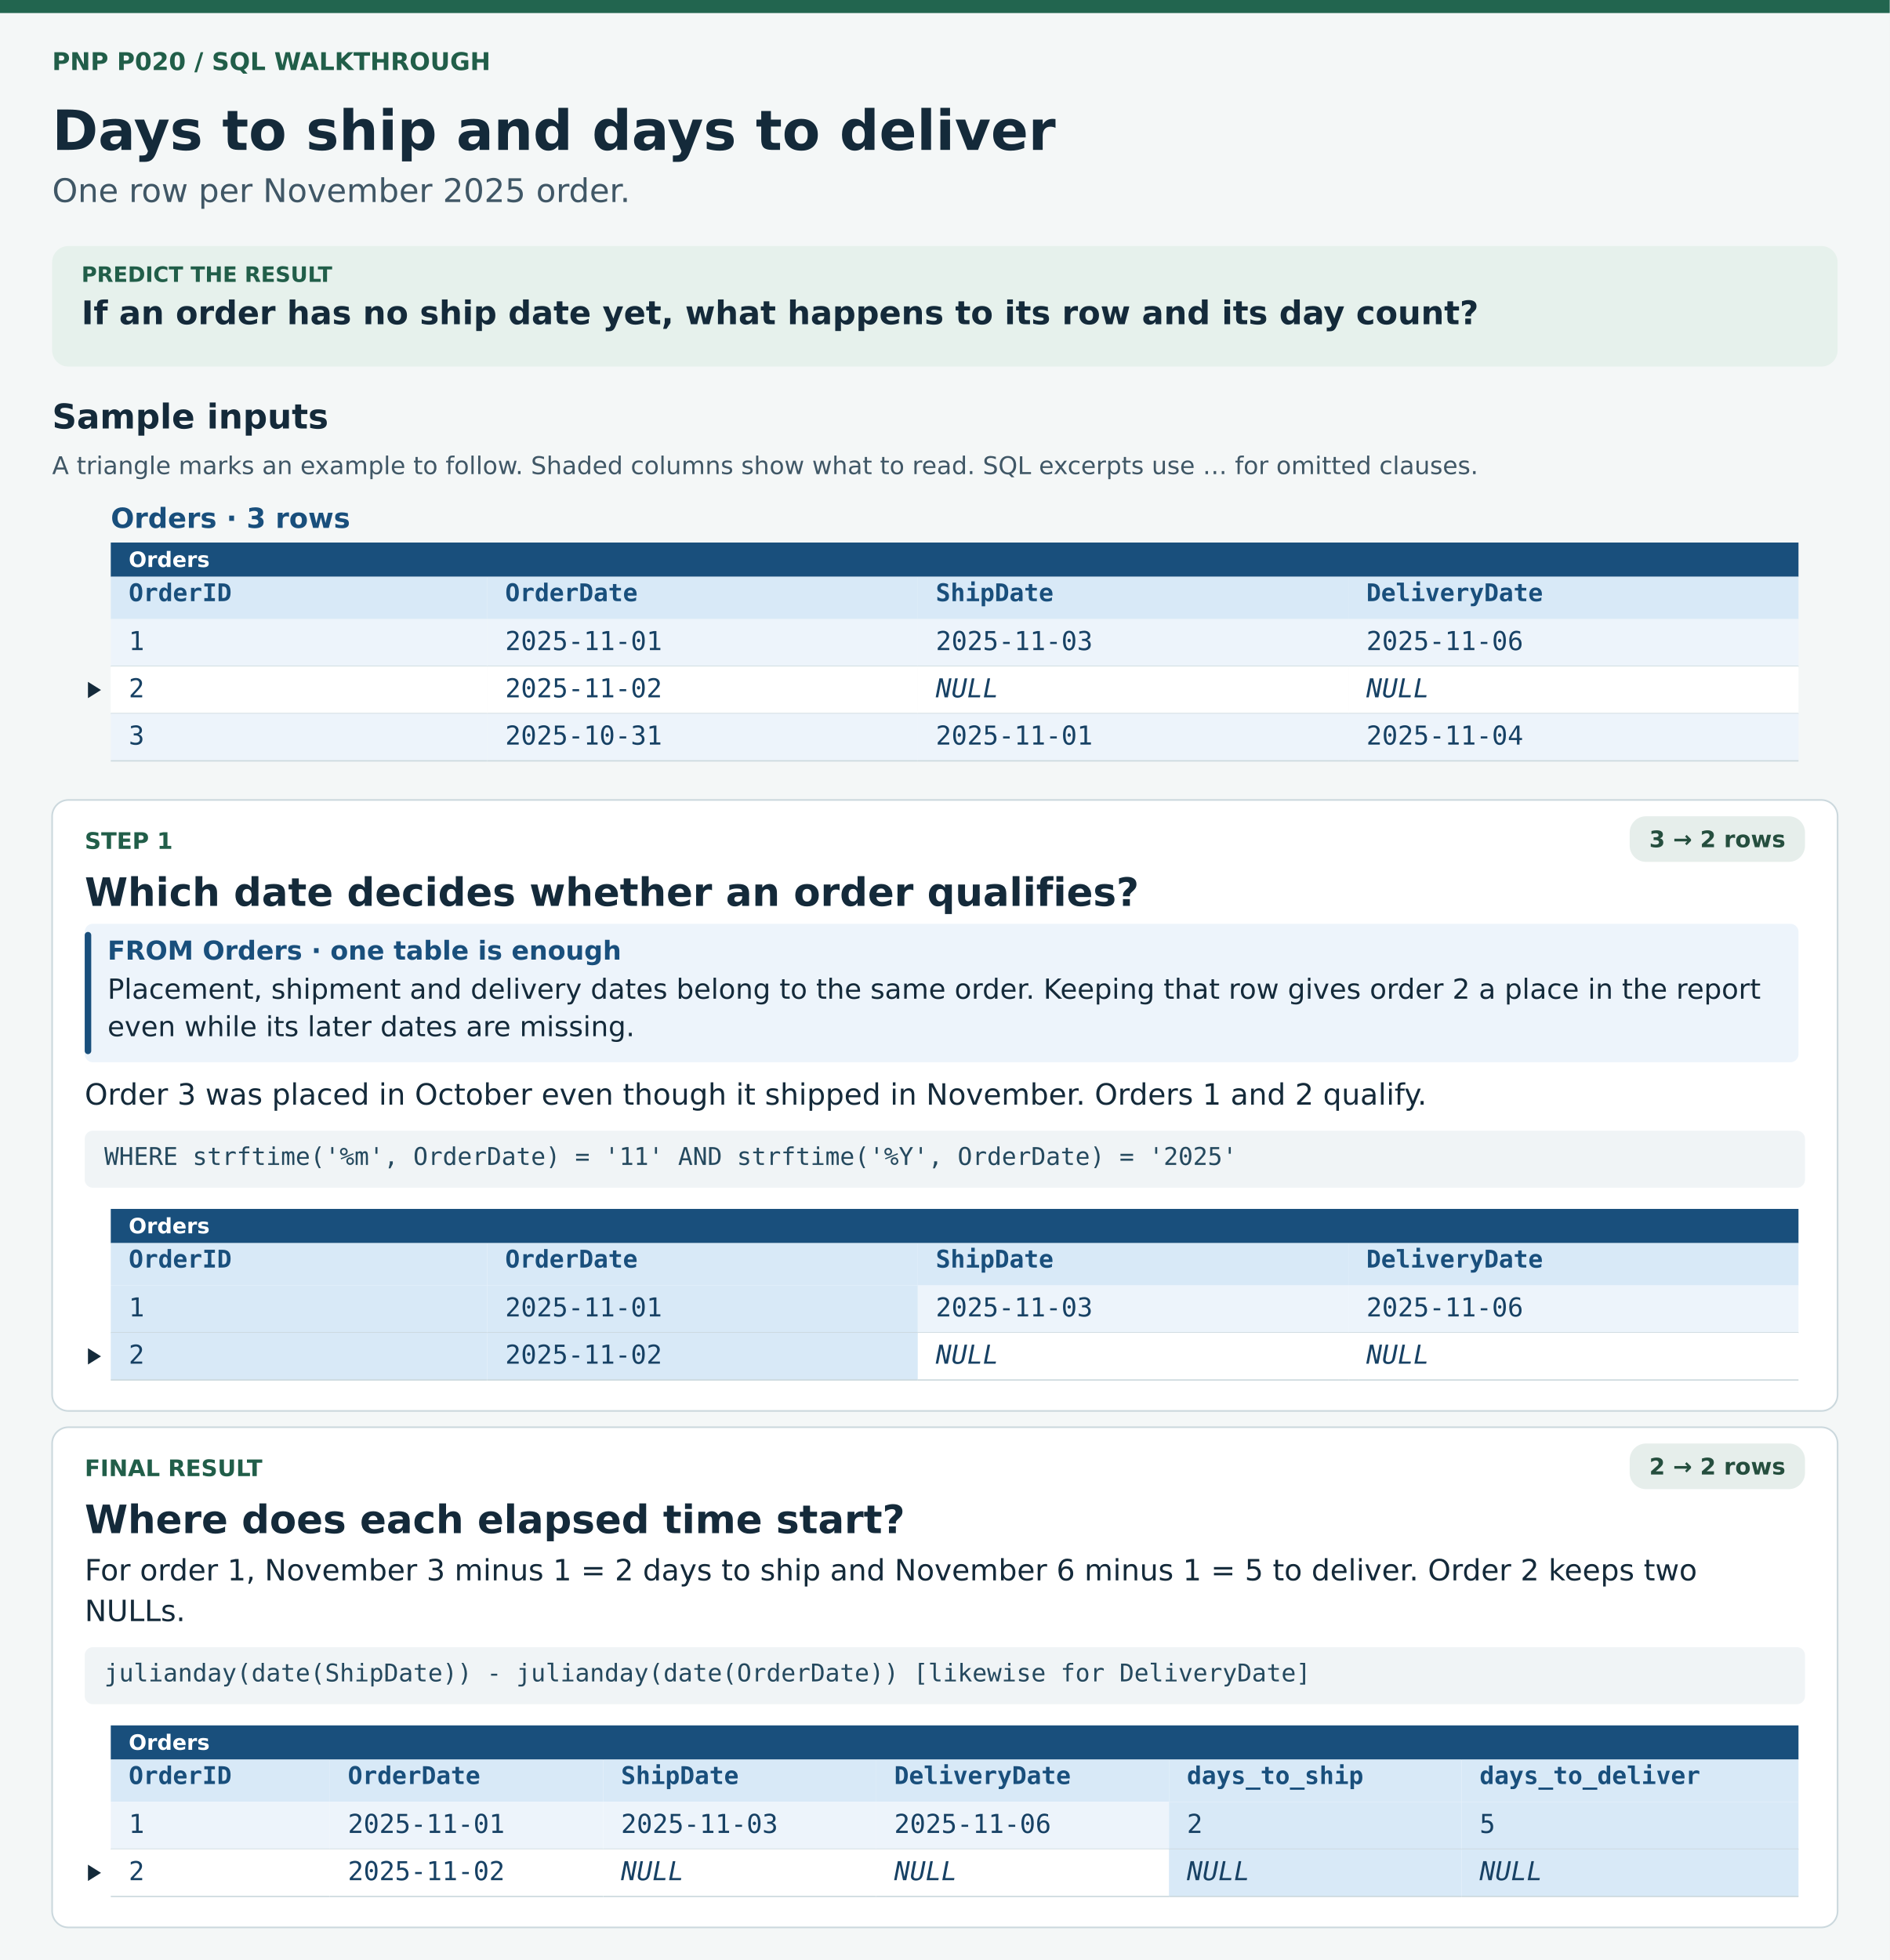
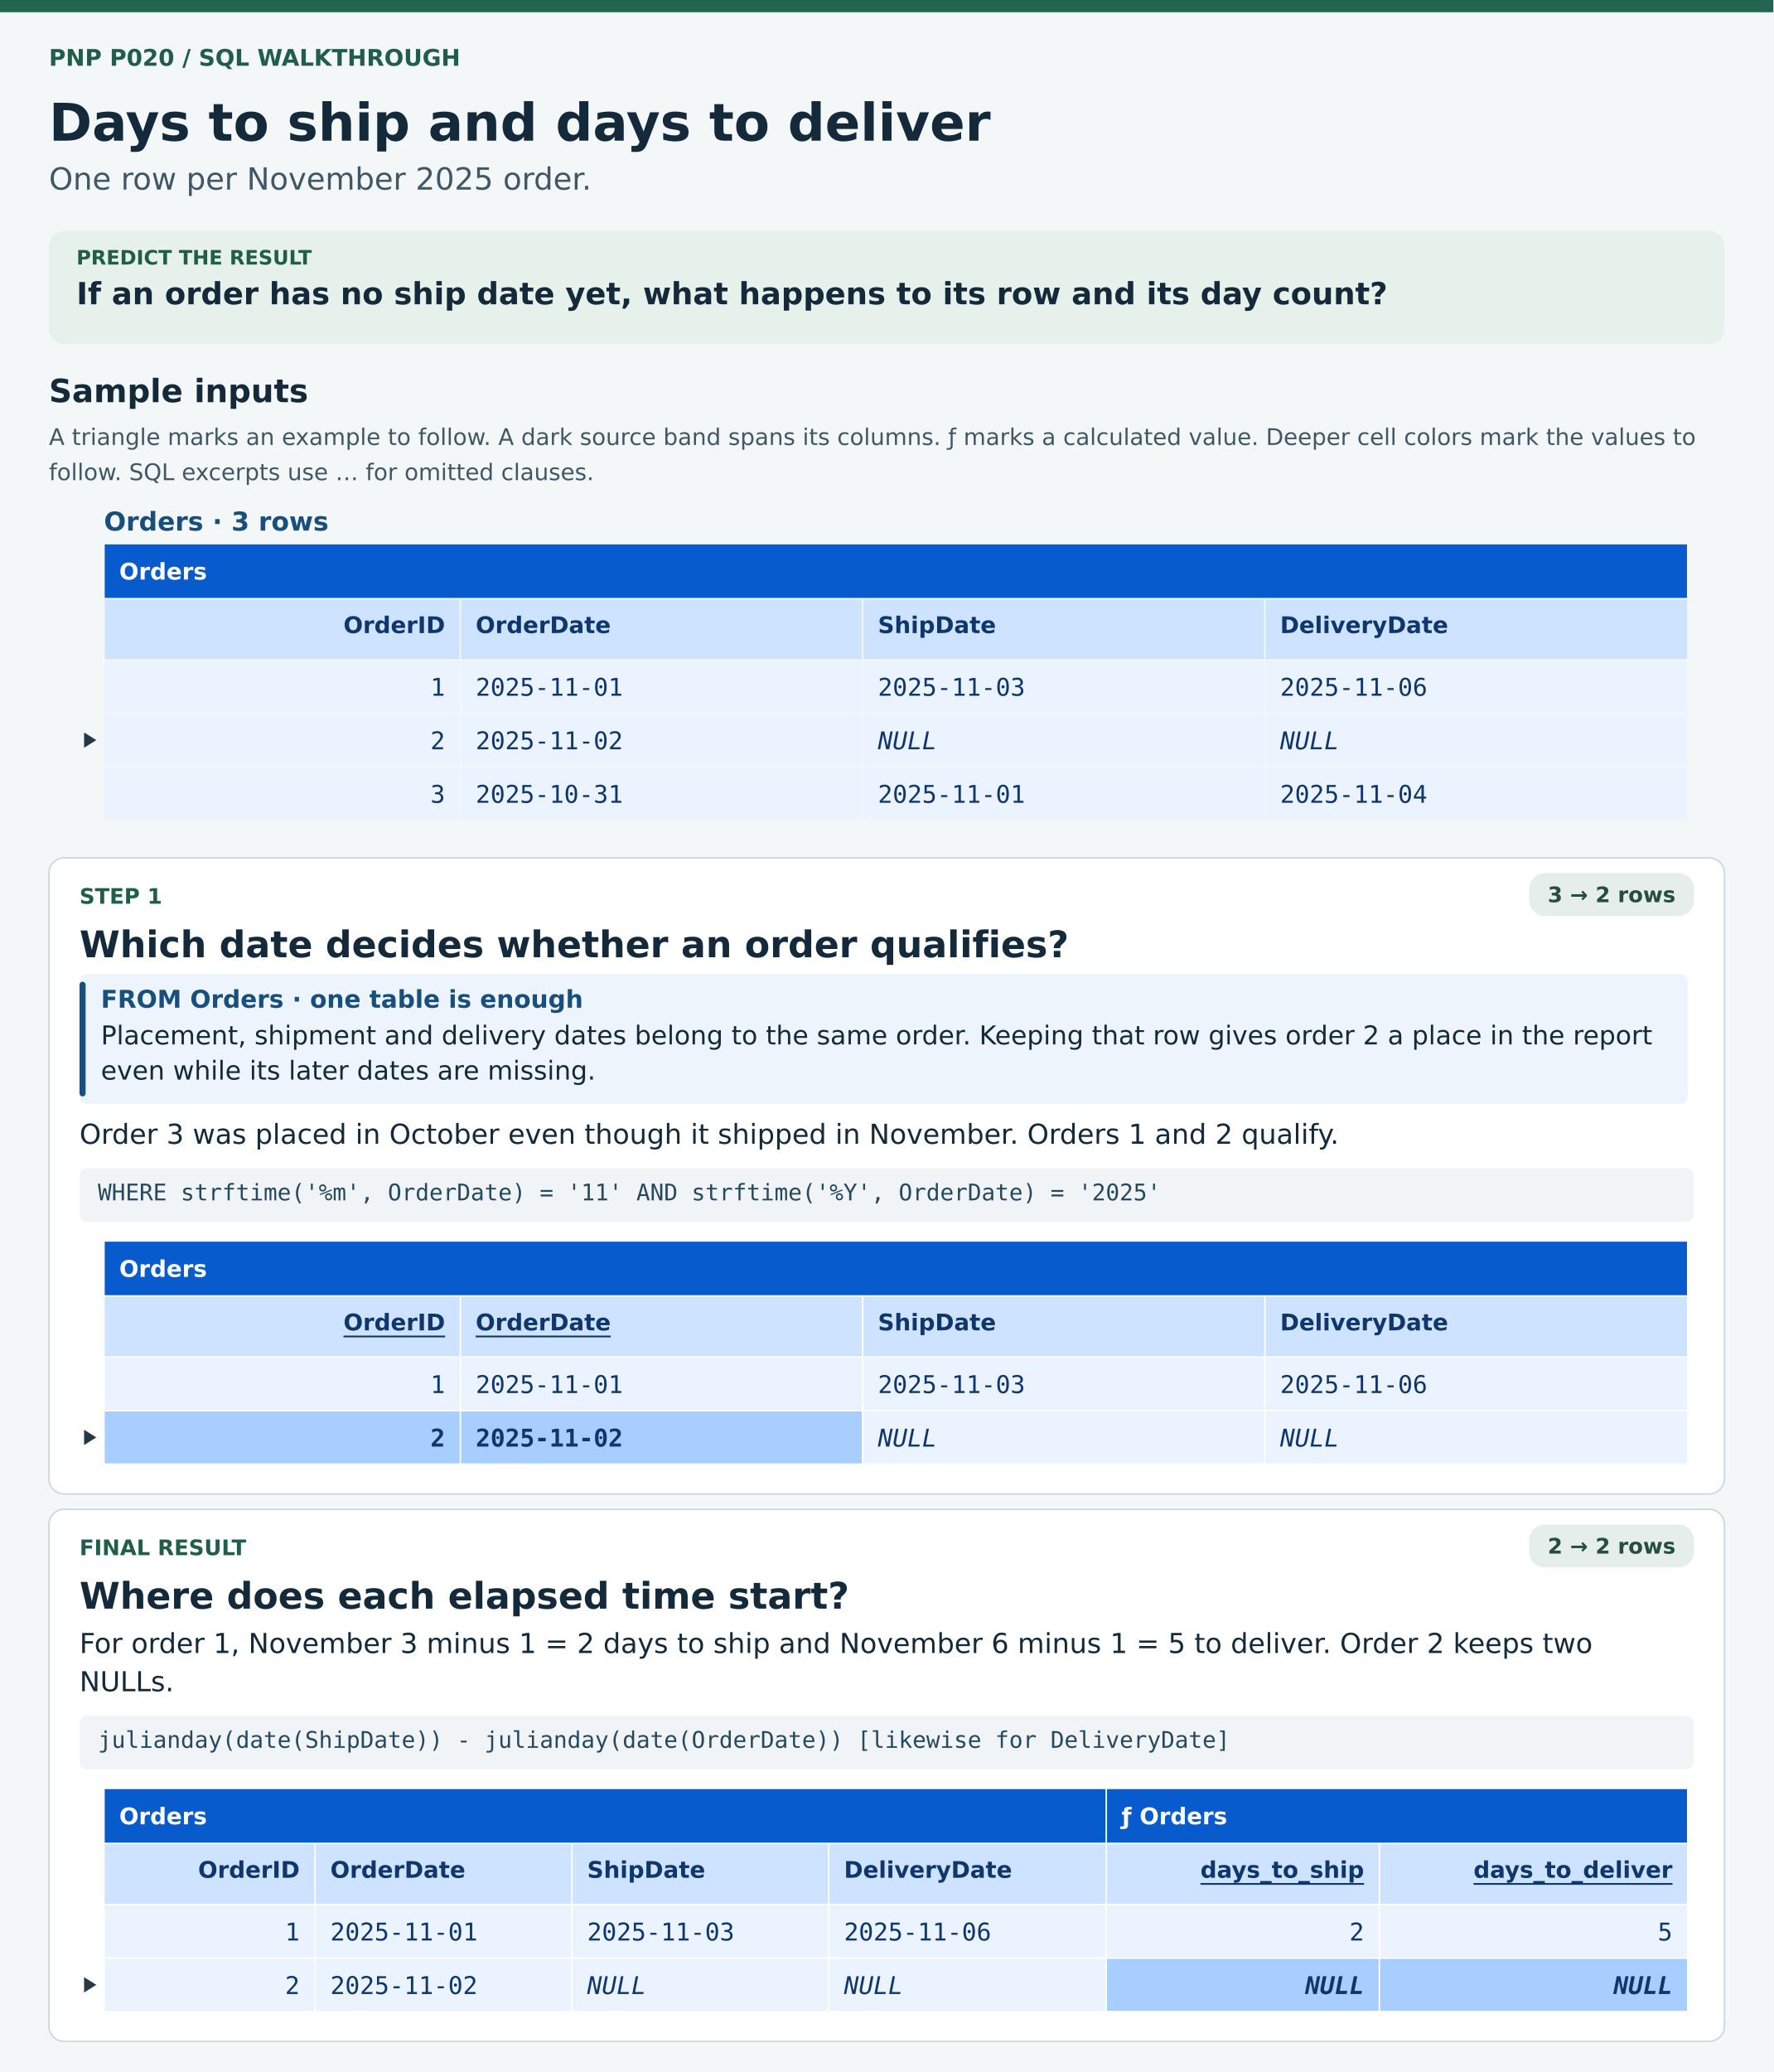
- <svg xmlns="http://www.w3.org/2000/svg" width="1160" height="1203" viewBox="0 0 1160 1203" role="img" aria-labelledby="title desc">
-   <rect width="1160" height="1203" fill="#f4f7f7" />
+ <svg xmlns="http://www.w3.org/2000/svg" width="1160" height="1355" viewBox="0 0 1160 1355" role="img" aria-labelledby="title desc">
+   <rect width="1160" height="1355" fill="#f4f7f7" />
  <rect x="0" y="0" width="1160" height="8" rx="0" fill="#22654f" />
  <text x="32" y="43" font-family="DejaVu Sans, sans-serif" font-size="15" fill="#215e49" font-weight="700">PNP  P020    /    SQL WALKTHROUGH</text>
  <text x="32" y="92" font-family="DejaVu Sans, sans-serif" font-size="34" fill="#142a3a" font-weight="700">Days to ship and days to deliver</text>
  <text x="32" y="124" font-family="DejaVu Sans, sans-serif" font-size="20" fill="#405766">One row per November 2025 order.</text>
  <rect x="32" y="151" width="1096" height="74" rx="10" fill="#e6f1ec" />
  <text x="50" y="173" font-family="DejaVu Sans, sans-serif" font-size="13" fill="#215e49" font-weight="700">PREDICT THE RESULT</text>
  <text x="50" y="199" font-family="DejaVu Sans, sans-serif" font-size="20" fill="#142a3a" font-weight="700">If an order has no ship date yet, what happens to its row and its day count?</text>
  <text x="32" y="263" font-family="DejaVu Sans, sans-serif" font-size="21" fill="#142a3a" font-weight="700">Sample inputs</text>
-   <text x="32" y="291" font-family="DejaVu Sans, sans-serif" font-size="15" fill="#405766">A triangle marks an example to follow. Shaded columns show what to read. SQL excerpts use … for omitted clauses.</text>
-   <text x="68" y="324" font-family="DejaVu Sans, sans-serif" font-size="17" fill="#194f7c" font-weight="700">Orders  ·  3 rows</text>
-   <rect x="68" y="333" width="1036" height="21" rx="0" fill="#194f7c" />
-   <text x="79" y="348" font-family="DejaVu Sans, sans-serif" font-size="13" fill="#ffffff" font-weight="700">Orders</text>
-   <rect x="68" y="354" width="231.117" height="26" rx="0" fill="#d8e9f7" />
-   <text x="79" y="369" font-family="DejaVu Sans Mono, monospace" font-size="15" fill="#194f7c" font-weight="700">OrderID</text>
-   <rect x="299.117" y="354" width="264.305" height="26" rx="0" fill="#d8e9f7" />
-   <text x="310.117" y="369" font-family="DejaVu Sans Mono, monospace" font-size="15" fill="#194f7c" font-weight="700">OrderDate</text>
-   <rect x="563.422" y="354" width="264.305" height="26" rx="0" fill="#d8e9f7" />
-   <text x="574.422" y="369" font-family="DejaVu Sans Mono, monospace" font-size="15" fill="#194f7c" font-weight="700">ShipDate</text>
-   <rect x="827.727" y="354" width="276.273" height="26" rx="0" fill="#d8e9f7" />
-   <text x="838.727" y="369" font-family="DejaVu Sans Mono, monospace" font-size="15" fill="#194f7c" font-weight="700">DeliveryDate</text>
-   <rect x="68" y="380" width="231.117" height="29" rx="0" fill="#edf4fb" />
-   <text x="79" y="399" font-family="DejaVu Sans Mono, monospace" font-size="16" fill="#174164">1</text>
-   <path d="M68 409L299.117 409" fill="none" stroke="#cbd8dd" stroke-width="0.8" />
-   <rect x="299.117" y="380" width="264.305" height="29" rx="0" fill="#edf4fb" />
-   <text x="310.117" y="399" font-family="DejaVu Sans Mono, monospace" font-size="16" fill="#174164">2025-11-01</text>
-   <path d="M299.117 409L563.422 409" fill="none" stroke="#cbd8dd" stroke-width="0.8" />
-   <rect x="563.422" y="380" width="264.305" height="29" rx="0" fill="#edf4fb" />
-   <text x="574.422" y="399" font-family="DejaVu Sans Mono, monospace" font-size="16" fill="#174164">2025-11-03</text>
-   <path d="M563.422 409L827.727 409" fill="none" stroke="#cbd8dd" stroke-width="0.8" />
-   <rect x="827.727" y="380" width="276.273" height="29" rx="0" fill="#edf4fb" />
-   <text x="838.727" y="399" font-family="DejaVu Sans Mono, monospace" font-size="16" fill="#174164">2025-11-06</text>
-   <path d="M827.727 409L1104 409" fill="none" stroke="#cbd8dd" stroke-width="0.8" />
-   <path d="M54 418.5l8 5-8 5z" fill="#142a3a" />
-   <rect x="68" y="409" width="231.117" height="29" rx="0" fill="#ffffff" />
-   <text x="79" y="428" font-family="DejaVu Sans Mono, monospace" font-size="16" fill="#174164">2</text>
-   <path d="M68 438L299.117 438" fill="none" stroke="#cbd8dd" stroke-width="0.8" />
-   <rect x="299.117" y="409" width="264.305" height="29" rx="0" fill="#ffffff" />
-   <text x="310.117" y="428" font-family="DejaVu Sans Mono, monospace" font-size="16" fill="#174164">2025-11-02</text>
-   <path d="M299.117 438L563.422 438" fill="none" stroke="#cbd8dd" stroke-width="0.8" />
-   <rect x="563.422" y="409" width="264.305" height="29" rx="0" fill="#ffffff" />
-   <text x="574.422" y="428" font-family="DejaVu Sans Mono, monospace" font-size="16" fill="#174164" font-style="italic">NULL</text>
-   <path d="M563.422 438L827.727 438" fill="none" stroke="#cbd8dd" stroke-width="0.8" />
-   <rect x="827.727" y="409" width="276.273" height="29" rx="0" fill="#ffffff" />
-   <text x="838.727" y="428" font-family="DejaVu Sans Mono, monospace" font-size="16" fill="#174164" font-style="italic">NULL</text>
-   <path d="M827.727 438L1104 438" fill="none" stroke="#cbd8dd" stroke-width="0.8" />
-   <rect x="68" y="438" width="231.117" height="29" rx="0" fill="#edf4fb" />
-   <text x="79" y="457" font-family="DejaVu Sans Mono, monospace" font-size="16" fill="#174164">3</text>
-   <path d="M68 467L299.117 467" fill="none" stroke="#cbd8dd" stroke-width="0.8" />
-   <rect x="299.117" y="438" width="264.305" height="29" rx="0" fill="#edf4fb" />
-   <text x="310.117" y="457" font-family="DejaVu Sans Mono, monospace" font-size="16" fill="#174164">2025-10-31</text>
-   <path d="M299.117 467L563.422 467" fill="none" stroke="#cbd8dd" stroke-width="0.8" />
-   <rect x="563.422" y="438" width="264.305" height="29" rx="0" fill="#edf4fb" />
-   <text x="574.422" y="457" font-family="DejaVu Sans Mono, monospace" font-size="16" fill="#174164">2025-11-01</text>
-   <path d="M563.422 467L827.727 467" fill="none" stroke="#cbd8dd" stroke-width="0.8" />
-   <rect x="827.727" y="438" width="276.273" height="29" rx="0" fill="#edf4fb" />
-   <text x="838.727" y="457" font-family="DejaVu Sans Mono, monospace" font-size="16" fill="#174164">2025-11-04</text>
-   <path d="M827.727 467L1104 467" fill="none" stroke="#cbd8dd" stroke-width="0.8" />
-   <rect x="32" y="491" width="1096" height="375" rx="10" fill="white" stroke="#cbd8dd" />
-   <text x="52" y="521" font-family="DejaVu Sans, sans-serif" font-size="14" fill="#215e49" font-weight="700">STEP 1</text>
-   <rect x="1000.38" y="501" width="107.625" height="28" rx="10" fill="#e6eeeb" />
-   <text x="1012.38" y="520" font-family="DejaVu Sans, sans-serif" font-size="14" fill="#254e3e" font-weight="700">3 → 2 rows</text>
-   <text x="52" y="556" font-family="DejaVu Sans, sans-serif" font-size="24" fill="#142a3a" font-weight="700">Which date decides whether an order qualifies?</text>
+   <text x="32" y="291" font-family="DejaVu Sans, sans-serif" font-size="15" fill="#405766">A triangle marks an example to follow. A dark source band spans its columns. ƒ marks a calculated value. Deeper cell colors mark the values to</text>
+   <text x="32" y="314" font-family="DejaVu Sans, sans-serif" font-size="15" fill="#405766">follow. SQL excerpts use … for omitted clauses.</text>
+   <text x="68" y="347" font-family="DejaVu Sans, sans-serif" font-size="17" fill="#194f7c" font-weight="700">Orders  ·  3 rows</text>
+   <g role="group" aria-label="Orders" data-table="Orders">
+     <g data-fit="source" data-source="Orders" data-first="0" data-last="3" aria-label="Orders">
+       <rect x="68.5" y="356" width="1035.0" height="35" fill="#075BCC" />
+       <text x="78" y="379" font-size="15" font-family="DejaVu Sans, Arial, sans-serif" font-weight="700" fill="#FFFFFF" text-anchor="start">Orders</text>
+     </g>
+     <g data-fit="field" data-header="OrderID" data-column="0" data-source="Orders" aria-label="Orders.OrderID">
+       <rect x="68.5" y="392" width="232.16" height="39" fill="#CEE3FF" />
+       <text x="291.16" y="414" font-size="15" font-family="DejaVu Sans, Arial, sans-serif" font-weight="700" fill="#10376B" text-anchor="end">OrderID</text>
+     </g>
+     <g data-fit="field" data-header="OrderDate" data-column="1" data-source="Orders" aria-label="Orders.OrderDate">
+       <rect x="301.66" y="392" width="262.098" height="39" fill="#CEE3FF" />
+       <text x="311.16" y="414" font-size="15" font-family="DejaVu Sans, Arial, sans-serif" font-weight="700" fill="#10376B" text-anchor="start">OrderDate</text>
+     </g>
+     <g data-fit="field" data-header="ShipDate" data-column="2" data-source="Orders" aria-label="Orders.ShipDate">
+       <rect x="564.758" y="392" width="262.098" height="39" fill="#CEE3FF" />
+       <text x="574.258" y="414" font-size="15" font-family="DejaVu Sans, Arial, sans-serif" font-weight="700" fill="#10376B" text-anchor="start">ShipDate</text>
+     </g>
+     <g data-fit="field" data-header="DeliveryDate" data-column="3" data-source="Orders" aria-label="Orders.DeliveryDate">
+       <rect x="827.855" y="392" width="275.645" height="39" fill="#CEE3FF" />
+       <text x="837.355" y="414" font-size="15" font-family="DejaVu Sans, Arial, sans-serif" font-weight="700" fill="#10376B" text-anchor="start">DeliveryDate</text>
+     </g>
+     <g data-fit="value" data-row="1" data-column="0" data-field="OrderID" data-source="Orders" data-value="1">
+       <rect x="68.5" y="432" width="232.16" height="34" fill="#EAF3FF" />
+       <text x="291.16" y="455" font-size="16" font-family="DejaVu Sans Mono, monospace" font-weight="400" fill="#10376B" text-anchor="end">1</text>
+     </g>
+     <g data-fit="value" data-row="1" data-column="1" data-field="OrderDate" data-source="Orders" data-value="2025-11-01">
+       <rect x="301.66" y="432" width="262.098" height="34" fill="#EAF3FF" />
+       <text x="311.16" y="455" font-size="16" font-family="DejaVu Sans Mono, monospace" font-weight="400" fill="#10376B" text-anchor="start">2025-11-01</text>
+     </g>
+     <g data-fit="value" data-row="1" data-column="2" data-field="ShipDate" data-source="Orders" data-value="2025-11-03">
+       <rect x="564.758" y="432" width="262.098" height="34" fill="#EAF3FF" />
+       <text x="574.258" y="455" font-size="16" font-family="DejaVu Sans Mono, monospace" font-weight="400" fill="#10376B" text-anchor="start">2025-11-03</text>
+     </g>
+     <g data-fit="value" data-row="1" data-column="3" data-field="DeliveryDate" data-source="Orders" data-value="2025-11-06">
+       <rect x="827.855" y="432" width="275.645" height="34" fill="#EAF3FF" />
+       <text x="837.355" y="455" font-size="16" font-family="DejaVu Sans Mono, monospace" font-weight="400" fill="#10376B" text-anchor="start">2025-11-06</text>
+     </g>
+     <g data-fit="value" data-row="2" data-column="0" data-field="OrderID" data-source="Orders" data-value="2">
+       <rect x="68.5" y="467" width="232.16" height="34" fill="#EAF3FF" />
+       <text x="291.16" y="490" font-size="16" font-family="DejaVu Sans Mono, monospace" font-weight="400" fill="#10376B" text-anchor="end">2</text>
+     </g>
+     <g data-fit="value" data-row="2" data-column="1" data-field="OrderDate" data-source="Orders" data-value="2025-11-02">
+       <rect x="301.66" y="467" width="262.098" height="34" fill="#EAF3FF" />
+       <text x="311.16" y="490" font-size="16" font-family="DejaVu Sans Mono, monospace" font-weight="400" fill="#10376B" text-anchor="start">2025-11-02</text>
+     </g>
+     <g data-fit="value" data-row="2" data-column="2" data-field="ShipDate" data-source="Orders" data-value="NULL">
+       <rect x="564.758" y="467" width="262.098" height="34" fill="#EAF3FF" />
+       <text x="574.258" y="490" font-size="16" font-family="DejaVu Sans Mono, monospace" font-weight="400" font-style="italic" fill="#10376B" text-anchor="start">NULL</text>
+     </g>
+     <g data-fit="value" data-row="2" data-column="3" data-field="DeliveryDate" data-source="Orders" data-value="NULL">
+       <rect x="827.855" y="467" width="275.645" height="34" fill="#EAF3FF" />
+       <text x="837.355" y="490" font-size="16" font-family="DejaVu Sans Mono, monospace" font-weight="400" font-style="italic" fill="#10376B" text-anchor="start">NULL</text>
+     </g>
+     <polygon points="55,479.0 63,484.0 55,489.0" fill="#263746" />
+     <g data-fit="value" data-row="3" data-column="0" data-field="OrderID" data-source="Orders" data-value="3">
+       <rect x="68.5" y="502" width="232.16" height="34" fill="#EAF3FF" />
+       <text x="291.16" y="525" font-size="16" font-family="DejaVu Sans Mono, monospace" font-weight="400" fill="#10376B" text-anchor="end">3</text>
+     </g>
+     <g data-fit="value" data-row="3" data-column="1" data-field="OrderDate" data-source="Orders" data-value="2025-10-31">
+       <rect x="301.66" y="502" width="262.098" height="34" fill="#EAF3FF" />
+       <text x="311.16" y="525" font-size="16" font-family="DejaVu Sans Mono, monospace" font-weight="400" fill="#10376B" text-anchor="start">2025-10-31</text>
+     </g>
+     <g data-fit="value" data-row="3" data-column="2" data-field="ShipDate" data-source="Orders" data-value="2025-11-01">
+       <rect x="564.758" y="502" width="262.098" height="34" fill="#EAF3FF" />
+       <text x="574.258" y="525" font-size="16" font-family="DejaVu Sans Mono, monospace" font-weight="400" fill="#10376B" text-anchor="start">2025-11-01</text>
+     </g>
+     <g data-fit="value" data-row="3" data-column="3" data-field="DeliveryDate" data-source="Orders" data-value="2025-11-04">
+       <rect x="827.855" y="502" width="275.645" height="34" fill="#EAF3FF" />
+       <text x="837.355" y="525" font-size="16" font-family="DejaVu Sans Mono, monospace" font-weight="400" fill="#10376B" text-anchor="start">2025-11-04</text>
+     </g>
+   </g>
+   <rect x="32" y="561" width="1096" height="416" rx="10" fill="white" stroke="#cbd8dd" />
+   <text x="52" y="591" font-family="DejaVu Sans, sans-serif" font-size="14" fill="#215e49" font-weight="700">STEP 1</text>
+   <rect x="1000.38" y="571" width="107.625" height="28" rx="10" fill="#e6eeeb" />
+   <text x="1012.38" y="590" font-family="DejaVu Sans, sans-serif" font-size="14" fill="#254e3e" font-weight="700">3 → 2 rows</text>
+   <text x="52" y="626" font-family="DejaVu Sans, sans-serif" font-size="24" fill="#142a3a" font-weight="700">Which date decides whether an order qualifies?</text>
  <g role="group" aria-label="FROM Orders · one table is enough" data-decision="1">
-     <rect x="52" y="567" width="1052" height="85" rx="5" fill="#edf4fb" />
-     <rect x="52" y="572" width="4" height="75" rx="2" fill="#194f7c" />
-     <text x="66" y="589" font-family="DejaVu Sans, sans-serif" font-size="16" fill="#194f7c" font-weight="700">FROM Orders · one table is enough</text>
-     <text x="66" y="613" font-family="DejaVu Sans, sans-serif" font-size="17" fill="#142a3a">Placement, shipment and delivery dates belong to the same order. Keeping that row gives order 2 a place in the report</text>
-     <text x="66" y="636" font-family="DejaVu Sans, sans-serif" font-size="17" fill="#142a3a">even while its later dates are missing.</text>
-   </g>
-   <text x="52" y="678" font-family="DejaVu Sans, sans-serif" font-size="18" fill="#142a3a">Order 3 was placed in October even though it shipped in November. Orders 1 and 2 qualify.</text>
-   <rect x="52" y="694" width="1056" height="35" rx="5" fill="#f0f4f6" />
-   <text x="64" y="715" font-family="DejaVu Sans Mono, monospace" font-size="15" fill="#25495e">WHERE strftime('%m', OrderDate) = '11' AND strftime('%Y', OrderDate) = '2025'</text>
-   <rect x="68" y="742" width="1036" height="21" rx="0" fill="#194f7c" />
-   <text x="79" y="757" font-family="DejaVu Sans, sans-serif" font-size="13" fill="#ffffff" font-weight="700">Orders</text>
-   <rect x="68" y="763" width="231.117" height="26" rx="0" fill="#d8e9f7" />
-   <text x="79" y="778" font-family="DejaVu Sans Mono, monospace" font-size="15" fill="#194f7c" font-weight="700">OrderID</text>
-   <rect x="299.117" y="763" width="264.305" height="26" rx="0" fill="#d8e9f7" />
-   <text x="310.117" y="778" font-family="DejaVu Sans Mono, monospace" font-size="15" fill="#194f7c" font-weight="700">OrderDate</text>
-   <rect x="563.422" y="763" width="264.305" height="26" rx="0" fill="#d8e9f7" />
-   <text x="574.422" y="778" font-family="DejaVu Sans Mono, monospace" font-size="15" fill="#194f7c" font-weight="700">ShipDate</text>
-   <rect x="827.727" y="763" width="276.273" height="26" rx="0" fill="#d8e9f7" />
-   <text x="838.727" y="778" font-family="DejaVu Sans Mono, monospace" font-size="15" fill="#194f7c" font-weight="700">DeliveryDate</text>
-   <rect x="68" y="789" width="231.117" height="29" rx="0" fill="#d8e9f7" />
-   <text x="79" y="808" font-family="DejaVu Sans Mono, monospace" font-size="16" fill="#174164">1</text>
-   <path d="M68 818L299.117 818" fill="none" stroke="#cbd8dd" stroke-width="0.8" />
-   <rect x="299.117" y="789" width="264.305" height="29" rx="0" fill="#d8e9f7" />
-   <text x="310.117" y="808" font-family="DejaVu Sans Mono, monospace" font-size="16" fill="#174164">2025-11-01</text>
-   <path d="M299.117 818L563.422 818" fill="none" stroke="#cbd8dd" stroke-width="0.8" />
-   <rect x="563.422" y="789" width="264.305" height="29" rx="0" fill="#edf4fb" />
-   <text x="574.422" y="808" font-family="DejaVu Sans Mono, monospace" font-size="16" fill="#174164">2025-11-03</text>
-   <path d="M563.422 818L827.727 818" fill="none" stroke="#cbd8dd" stroke-width="0.8" />
-   <rect x="827.727" y="789" width="276.273" height="29" rx="0" fill="#edf4fb" />
-   <text x="838.727" y="808" font-family="DejaVu Sans Mono, monospace" font-size="16" fill="#174164">2025-11-06</text>
-   <path d="M827.727 818L1104 818" fill="none" stroke="#cbd8dd" stroke-width="0.8" />
-   <path d="M54 827.5l8 5-8 5z" fill="#142a3a" />
-   <rect x="68" y="818" width="231.117" height="29" rx="0" fill="#d8e9f7" />
-   <text x="79" y="837" font-family="DejaVu Sans Mono, monospace" font-size="16" fill="#174164">2</text>
-   <path d="M68 847L299.117 847" fill="none" stroke="#cbd8dd" stroke-width="0.8" />
-   <rect x="299.117" y="818" width="264.305" height="29" rx="0" fill="#d8e9f7" />
-   <text x="310.117" y="837" font-family="DejaVu Sans Mono, monospace" font-size="16" fill="#174164">2025-11-02</text>
-   <path d="M299.117 847L563.422 847" fill="none" stroke="#cbd8dd" stroke-width="0.8" />
-   <rect x="563.422" y="818" width="264.305" height="29" rx="0" fill="#ffffff" />
-   <text x="574.422" y="837" font-family="DejaVu Sans Mono, monospace" font-size="16" fill="#174164" font-style="italic">NULL</text>
-   <path d="M563.422 847L827.727 847" fill="none" stroke="#cbd8dd" stroke-width="0.8" />
-   <rect x="827.727" y="818" width="276.273" height="29" rx="0" fill="#ffffff" />
-   <text x="838.727" y="837" font-family="DejaVu Sans Mono, monospace" font-size="16" fill="#174164" font-style="italic">NULL</text>
-   <path d="M827.727 847L1104 847" fill="none" stroke="#cbd8dd" stroke-width="0.8" />
-   <rect x="32" y="876" width="1096" height="307" rx="10" fill="white" stroke="#cbd8dd" />
-   <text x="52" y="906" font-family="DejaVu Sans, sans-serif" font-size="14" fill="#215e49" font-weight="700">FINAL RESULT</text>
-   <rect x="1000.38" y="886" width="107.625" height="28" rx="10" fill="#e6eeeb" />
-   <text x="1012.38" y="905" font-family="DejaVu Sans, sans-serif" font-size="14" fill="#254e3e" font-weight="700">2 → 2 rows</text>
-   <text x="52" y="941" font-family="DejaVu Sans, sans-serif" font-size="24" fill="#142a3a" font-weight="700">Where does each elapsed time start?</text>
-   <text x="52" y="970" font-family="DejaVu Sans, sans-serif" font-size="18" fill="#142a3a">For order 1, November 3 minus 1 = 2 days to ship and November 6 minus 1 = 5 to deliver. Order 2 keeps two</text>
-   <text x="52" y="995" font-family="DejaVu Sans, sans-serif" font-size="18" fill="#142a3a">NULLs.</text>
-   <rect x="52" y="1011" width="1056" height="35" rx="5" fill="#f0f4f6" />
-   <text x="64" y="1032" font-family="DejaVu Sans Mono, monospace" font-size="15" fill="#25495e">julianday(date(ShipDate)) - julianday(date(OrderDate)) [likewise for DeliveryDate]</text>
-   <rect x="68" y="1059" width="1036" height="21" rx="0" fill="#194f7c" />
-   <text x="79" y="1074" font-family="DejaVu Sans, sans-serif" font-size="13" fill="#ffffff" font-weight="700">Orders</text>
-   <rect x="68" y="1080" width="134.51" height="26" rx="0" fill="#d8e9f7" />
-   <text x="79" y="1095" font-family="DejaVu Sans Mono, monospace" font-size="15" fill="#194f7c" font-weight="700">OrderID</text>
-   <rect x="202.51" y="1080" width="167.698" height="26" rx="0" fill="#d8e9f7" />
-   <text x="213.51" y="1095" font-family="DejaVu Sans Mono, monospace" font-size="15" fill="#194f7c" font-weight="700">OrderDate</text>
-   <rect x="370.208" y="1080" width="167.698" height="26" rx="0" fill="#d8e9f7" />
-   <text x="381.208" y="1095" font-family="DejaVu Sans Mono, monospace" font-size="15" fill="#194f7c" font-weight="700">ShipDate</text>
-   <rect x="537.906" y="1080" width="179.667" height="26" rx="0" fill="#d8e9f7" />
-   <text x="548.906" y="1095" font-family="DejaVu Sans Mono, monospace" font-size="15" fill="#194f7c" font-weight="700">DeliveryDate</text>
-   <rect x="717.573" y="1080" width="179.667" height="26" rx="0" fill="#d8e9f7" />
-   <text x="728.573" y="1095" font-family="DejaVu Sans Mono, monospace" font-size="15" fill="#194f7c" font-weight="700">days_to_ship</text>
-   <rect x="897.24" y="1080" width="206.76" height="26" rx="0" fill="#d8e9f7" />
-   <text x="908.24" y="1095" font-family="DejaVu Sans Mono, monospace" font-size="15" fill="#194f7c" font-weight="700">days_to_deliver</text>
-   <rect x="68" y="1106" width="134.51" height="29" rx="0" fill="#edf4fb" />
-   <text x="79" y="1125" font-family="DejaVu Sans Mono, monospace" font-size="16" fill="#174164">1</text>
-   <path d="M68 1135L202.51 1135" fill="none" stroke="#cbd8dd" stroke-width="0.8" />
-   <rect x="202.51" y="1106" width="167.698" height="29" rx="0" fill="#edf4fb" />
-   <text x="213.51" y="1125" font-family="DejaVu Sans Mono, monospace" font-size="16" fill="#174164">2025-11-01</text>
-   <path d="M202.51 1135L370.208 1135" fill="none" stroke="#cbd8dd" stroke-width="0.8" />
-   <rect x="370.208" y="1106" width="167.698" height="29" rx="0" fill="#edf4fb" />
-   <text x="381.208" y="1125" font-family="DejaVu Sans Mono, monospace" font-size="16" fill="#174164">2025-11-03</text>
-   <path d="M370.208 1135L537.906 1135" fill="none" stroke="#cbd8dd" stroke-width="0.8" />
-   <rect x="537.906" y="1106" width="179.667" height="29" rx="0" fill="#edf4fb" />
-   <text x="548.906" y="1125" font-family="DejaVu Sans Mono, monospace" font-size="16" fill="#174164">2025-11-06</text>
-   <path d="M537.906 1135L717.573 1135" fill="none" stroke="#cbd8dd" stroke-width="0.8" />
-   <rect x="717.573" y="1106" width="179.667" height="29" rx="0" fill="#d8e9f7" />
-   <text x="728.573" y="1125" font-family="DejaVu Sans Mono, monospace" font-size="16" fill="#174164">2</text>
-   <path d="M717.573 1135L897.24 1135" fill="none" stroke="#cbd8dd" stroke-width="0.8" />
-   <rect x="897.24" y="1106" width="206.76" height="29" rx="0" fill="#d8e9f7" />
-   <text x="908.24" y="1125" font-family="DejaVu Sans Mono, monospace" font-size="16" fill="#174164">5</text>
-   <path d="M897.24 1135L1104 1135" fill="none" stroke="#cbd8dd" stroke-width="0.8" />
-   <path d="M54 1144.5l8 5-8 5z" fill="#142a3a" />
-   <rect x="68" y="1135" width="134.51" height="29" rx="0" fill="#ffffff" />
-   <text x="79" y="1154" font-family="DejaVu Sans Mono, monospace" font-size="16" fill="#174164">2</text>
-   <path d="M68 1164L202.51 1164" fill="none" stroke="#cbd8dd" stroke-width="0.8" />
-   <rect x="202.51" y="1135" width="167.698" height="29" rx="0" fill="#ffffff" />
-   <text x="213.51" y="1154" font-family="DejaVu Sans Mono, monospace" font-size="16" fill="#174164">2025-11-02</text>
-   <path d="M202.51 1164L370.208 1164" fill="none" stroke="#cbd8dd" stroke-width="0.8" />
-   <rect x="370.208" y="1135" width="167.698" height="29" rx="0" fill="#ffffff" />
-   <text x="381.208" y="1154" font-family="DejaVu Sans Mono, monospace" font-size="16" fill="#174164" font-style="italic">NULL</text>
-   <path d="M370.208 1164L537.906 1164" fill="none" stroke="#cbd8dd" stroke-width="0.8" />
-   <rect x="537.906" y="1135" width="179.667" height="29" rx="0" fill="#ffffff" />
-   <text x="548.906" y="1154" font-family="DejaVu Sans Mono, monospace" font-size="16" fill="#174164" font-style="italic">NULL</text>
-   <path d="M537.906 1164L717.573 1164" fill="none" stroke="#cbd8dd" stroke-width="0.8" />
-   <rect x="717.573" y="1135" width="179.667" height="29" rx="0" fill="#d8e9f7" />
-   <text x="728.573" y="1154" font-family="DejaVu Sans Mono, monospace" font-size="16" fill="#174164" font-style="italic">NULL</text>
-   <path d="M717.573 1164L897.24 1164" fill="none" stroke="#cbd8dd" stroke-width="0.8" />
-   <rect x="897.24" y="1135" width="206.76" height="29" rx="0" fill="#d8e9f7" />
-   <text x="908.24" y="1154" font-family="DejaVu Sans Mono, monospace" font-size="16" fill="#174164" font-style="italic">NULL</text>
-   <path d="M897.24 1164L1104 1164" fill="none" stroke="#cbd8dd" stroke-width="0.8" />
+     <rect x="52" y="637" width="1052" height="85" rx="5" fill="#edf4fb" />
+     <rect x="52" y="642" width="4" height="75" rx="2" fill="#194f7c" />
+     <text x="66" y="659" font-family="DejaVu Sans, sans-serif" font-size="16" fill="#194f7c" font-weight="700">FROM Orders · one table is enough</text>
+     <text x="66" y="683" font-family="DejaVu Sans, sans-serif" font-size="17" fill="#142a3a">Placement, shipment and delivery dates belong to the same order. Keeping that row gives order 2 a place in the report</text>
+     <text x="66" y="706" font-family="DejaVu Sans, sans-serif" font-size="17" fill="#142a3a">even while its later dates are missing.</text>
+   </g>
+   <text x="52" y="748" font-family="DejaVu Sans, sans-serif" font-size="18" fill="#142a3a">Order 3 was placed in October even though it shipped in November. Orders 1 and 2 qualify.</text>
+   <rect x="52" y="764" width="1056" height="35" rx="5" fill="#f0f4f6" />
+   <text x="64" y="785" font-family="DejaVu Sans Mono, monospace" font-size="15" fill="#25495e">WHERE strftime('%m', OrderDate) = '11' AND strftime('%Y', OrderDate) = '2025'</text>
+   <g role="group" aria-label="P020 · Step 1" data-table="P020 · Step 1">
+     <g data-fit="source" data-source="Orders" data-first="0" data-last="3" aria-label="Orders">
+       <rect x="68.5" y="812" width="1035.0" height="35" fill="#075BCC" />
+       <text x="78" y="835" font-size="15" font-family="DejaVu Sans, Arial, sans-serif" font-weight="700" fill="#FFFFFF" text-anchor="start">Orders</text>
+     </g>
+     <g data-fit="field" data-header="OrderID" data-column="0" data-source="Orders" aria-label="Orders.OrderID">
+       <rect x="68.5" y="848" width="232.16" height="39" fill="#CEE3FF" />
+       <text x="291.16" y="870" font-size="15" font-family="DejaVu Sans, Arial, sans-serif" font-weight="700" fill="#10376B" text-anchor="end">OrderID</text>
+       <line x1="224.691" x2="291.16" y1="874" y2="874" stroke="#10376B" stroke-width="1.15" />
+     </g>
+     <g data-fit="field" data-header="OrderDate" data-column="1" data-source="Orders" aria-label="Orders.OrderDate">
+       <rect x="301.66" y="848" width="262.098" height="39" fill="#CEE3FF" />
+       <text x="311.16" y="870" font-size="15" font-family="DejaVu Sans, Arial, sans-serif" font-weight="700" fill="#10376B" text-anchor="start">OrderDate</text>
+       <line x1="311.16" x2="399.52" y1="874" y2="874" stroke="#10376B" stroke-width="1.15" />
+     </g>
+     <g data-fit="field" data-header="ShipDate" data-column="2" data-source="Orders" aria-label="Orders.ShipDate">
+       <rect x="564.758" y="848" width="262.098" height="39" fill="#CEE3FF" />
+       <text x="574.258" y="870" font-size="15" font-family="DejaVu Sans, Arial, sans-serif" font-weight="700" fill="#10376B" text-anchor="start">ShipDate</text>
+     </g>
+     <g data-fit="field" data-header="DeliveryDate" data-column="3" data-source="Orders" aria-label="Orders.DeliveryDate">
+       <rect x="827.855" y="848" width="275.645" height="39" fill="#CEE3FF" />
+       <text x="837.355" y="870" font-size="15" font-family="DejaVu Sans, Arial, sans-serif" font-weight="700" fill="#10376B" text-anchor="start">DeliveryDate</text>
+     </g>
+     <g data-fit="value" data-row="1" data-column="0" data-field="OrderID" data-source="Orders" data-value="1">
+       <rect x="68.5" y="888" width="232.16" height="34" fill="#EAF3FF" />
+       <text x="291.16" y="911" font-size="16" font-family="DejaVu Sans Mono, monospace" font-weight="400" fill="#10376B" text-anchor="end">1</text>
+     </g>
+     <g data-fit="value" data-row="1" data-column="1" data-field="OrderDate" data-source="Orders" data-value="2025-11-01">
+       <rect x="301.66" y="888" width="262.098" height="34" fill="#EAF3FF" />
+       <text x="311.16" y="911" font-size="16" font-family="DejaVu Sans Mono, monospace" font-weight="400" fill="#10376B" text-anchor="start">2025-11-01</text>
+     </g>
+     <g data-fit="value" data-row="1" data-column="2" data-field="ShipDate" data-source="Orders" data-value="2025-11-03">
+       <rect x="564.758" y="888" width="262.098" height="34" fill="#EAF3FF" />
+       <text x="574.258" y="911" font-size="16" font-family="DejaVu Sans Mono, monospace" font-weight="400" fill="#10376B" text-anchor="start">2025-11-03</text>
+     </g>
+     <g data-fit="value" data-row="1" data-column="3" data-field="DeliveryDate" data-source="Orders" data-value="2025-11-06">
+       <rect x="827.855" y="888" width="275.645" height="34" fill="#EAF3FF" />
+       <text x="837.355" y="911" font-size="16" font-family="DejaVu Sans Mono, monospace" font-weight="400" fill="#10376B" text-anchor="start">2025-11-06</text>
+     </g>
+     <g data-fit="value" data-row="2" data-column="0" data-field="OrderID" data-source="Orders" data-value="2">
+       <rect x="68.5" y="923" width="232.16" height="34" fill="#A8CEFF" />
+       <text x="291.16" y="946" font-size="16" font-family="DejaVu Sans Mono, monospace" font-weight="700" fill="#10376B" text-anchor="end">2</text>
+     </g>
+     <g data-fit="value" data-row="2" data-column="1" data-field="OrderDate" data-source="Orders" data-value="2025-11-02">
+       <rect x="301.66" y="923" width="262.098" height="34" fill="#A8CEFF" />
+       <text x="311.16" y="946" font-size="16" font-family="DejaVu Sans Mono, monospace" font-weight="700" fill="#10376B" text-anchor="start">2025-11-02</text>
+     </g>
+     <g data-fit="value" data-row="2" data-column="2" data-field="ShipDate" data-source="Orders" data-value="NULL">
+       <rect x="564.758" y="923" width="262.098" height="34" fill="#EAF3FF" />
+       <text x="574.258" y="946" font-size="16" font-family="DejaVu Sans Mono, monospace" font-weight="400" font-style="italic" fill="#10376B" text-anchor="start">NULL</text>
+     </g>
+     <g data-fit="value" data-row="2" data-column="3" data-field="DeliveryDate" data-source="Orders" data-value="NULL">
+       <rect x="827.855" y="923" width="275.645" height="34" fill="#EAF3FF" />
+       <text x="837.355" y="946" font-size="16" font-family="DejaVu Sans Mono, monospace" font-weight="400" font-style="italic" fill="#10376B" text-anchor="start">NULL</text>
+     </g>
+     <polygon points="55,935.0 63,940.0 55,945.0" fill="#263746" />
+   </g>
+   <rect x="32" y="987" width="1096" height="348" rx="10" fill="white" stroke="#cbd8dd" />
+   <text x="52" y="1017" font-family="DejaVu Sans, sans-serif" font-size="14" fill="#215e49" font-weight="700">FINAL RESULT</text>
+   <rect x="1000.38" y="997" width="107.625" height="28" rx="10" fill="#e6eeeb" />
+   <text x="1012.38" y="1016" font-family="DejaVu Sans, sans-serif" font-size="14" fill="#254e3e" font-weight="700">2 → 2 rows</text>
+   <text x="52" y="1052" font-family="DejaVu Sans, sans-serif" font-size="24" fill="#142a3a" font-weight="700">Where does each elapsed time start?</text>
+   <text x="52" y="1081" font-family="DejaVu Sans, sans-serif" font-size="18" fill="#142a3a">For order 1, November 3 minus 1 = 2 days to ship and November 6 minus 1 = 5 to deliver. Order 2 keeps two</text>
+   <text x="52" y="1106" font-family="DejaVu Sans, sans-serif" font-size="18" fill="#142a3a">NULLs.</text>
+   <rect x="52" y="1122" width="1056" height="35" rx="5" fill="#f0f4f6" />
+   <text x="64" y="1143" font-family="DejaVu Sans Mono, monospace" font-size="15" fill="#25495e">julianday(date(ShipDate)) - julianday(date(OrderDate)) [likewise for DeliveryDate]</text>
+   <g role="group" aria-label="P020 · Final output" data-table="P020 · Final output">
+     <g data-fit="source" data-source="Orders" data-first="0" data-last="3" aria-label="Orders">
+       <rect x="68.5" y="1170" width="654.641" height="35" fill="#075BCC" />
+       <text x="78" y="1193" font-size="15" font-family="DejaVu Sans, Arial, sans-serif" font-weight="700" fill="#FFFFFF" text-anchor="start">Orders</text>
+     </g>
+     <g data-fit="source" data-source="Orders" data-first="4" data-last="5" aria-label="Orders calculated">
+       <rect x="724.141" y="1170" width="379.359" height="35" fill="#075BCC" />
+       <text x="733.641" y="1193" font-size="15" font-family="DejaVu Sans, Arial, sans-serif" font-weight="700" fill="#FFFFFF" text-anchor="start">ƒ Orders</text>
+     </g>
+     <g data-fit="field" data-header="OrderID" data-column="0" data-source="Orders" aria-label="Orders.OrderID">
+       <rect x="68.5" y="1206" width="137.07" height="39" fill="#CEE3FF" />
+       <text x="196.07" y="1228" font-size="15" font-family="DejaVu Sans, Arial, sans-serif" font-weight="700" fill="#10376B" text-anchor="end">OrderID</text>
+     </g>
+     <g data-fit="field" data-header="OrderDate" data-column="1" data-source="Orders" aria-label="Orders.OrderDate">
+       <rect x="206.57" y="1206" width="167.008" height="39" fill="#CEE3FF" />
+       <text x="216.07" y="1228" font-size="15" font-family="DejaVu Sans, Arial, sans-serif" font-weight="700" fill="#10376B" text-anchor="start">OrderDate</text>
+     </g>
+     <g data-fit="field" data-header="ShipDate" data-column="2" data-source="Orders" aria-label="Orders.ShipDate">
+       <rect x="374.578" y="1206" width="167.008" height="39" fill="#CEE3FF" />
+       <text x="384.078" y="1228" font-size="15" font-family="DejaVu Sans, Arial, sans-serif" font-weight="700" fill="#10376B" text-anchor="start">ShipDate</text>
+     </g>
+     <g data-fit="field" data-header="DeliveryDate" data-column="3" data-source="Orders" aria-label="Orders.DeliveryDate">
+       <rect x="542.586" y="1206" width="180.555" height="39" fill="#CEE3FF" />
+       <text x="552.086" y="1228" font-size="15" font-family="DejaVu Sans, Arial, sans-serif" font-weight="700" fill="#10376B" text-anchor="start">DeliveryDate</text>
+     </g>
+     <g data-fit="field" data-header="days_to_ship" data-column="4" data-source="Orders" aria-label="Orders.days_to_ship">
+       <rect x="724.141" y="1206" width="177.648" height="39" fill="#CEE3FF" />
+       <text x="892.289" y="1228" font-size="15" font-family="DejaVu Sans, Arial, sans-serif" font-weight="700" fill="#10376B" text-anchor="end">days_to_ship</text>
+       <line x1="785.242" x2="892.289" y1="1232" y2="1232" stroke="#10376B" stroke-width="1.15" />
+     </g>
+     <g data-fit="field" data-header="days_to_deliver" data-column="5" data-source="Orders" aria-label="Orders.days_to_deliver">
+       <rect x="902.789" y="1206" width="200.711" height="39" fill="#CEE3FF" />
+       <text x="1094.0" y="1228" font-size="15" font-family="DejaVu Sans, Arial, sans-serif" font-weight="700" fill="#10376B" text-anchor="end">days_to_deliver</text>
+       <line x1="963.891" x2="1094.0" y1="1232" y2="1232" stroke="#10376B" stroke-width="1.15" />
+     </g>
+     <g data-fit="value" data-row="1" data-column="0" data-field="OrderID" data-source="Orders" data-value="1">
+       <rect x="68.5" y="1246" width="137.07" height="34" fill="#EAF3FF" />
+       <text x="196.07" y="1269" font-size="16" font-family="DejaVu Sans Mono, monospace" font-weight="400" fill="#10376B" text-anchor="end">1</text>
+     </g>
+     <g data-fit="value" data-row="1" data-column="1" data-field="OrderDate" data-source="Orders" data-value="2025-11-01">
+       <rect x="206.57" y="1246" width="167.008" height="34" fill="#EAF3FF" />
+       <text x="216.07" y="1269" font-size="16" font-family="DejaVu Sans Mono, monospace" font-weight="400" fill="#10376B" text-anchor="start">2025-11-01</text>
+     </g>
+     <g data-fit="value" data-row="1" data-column="2" data-field="ShipDate" data-source="Orders" data-value="2025-11-03">
+       <rect x="374.578" y="1246" width="167.008" height="34" fill="#EAF3FF" />
+       <text x="384.078" y="1269" font-size="16" font-family="DejaVu Sans Mono, monospace" font-weight="400" fill="#10376B" text-anchor="start">2025-11-03</text>
+     </g>
+     <g data-fit="value" data-row="1" data-column="3" data-field="DeliveryDate" data-source="Orders" data-value="2025-11-06">
+       <rect x="542.586" y="1246" width="180.555" height="34" fill="#EAF3FF" />
+       <text x="552.086" y="1269" font-size="16" font-family="DejaVu Sans Mono, monospace" font-weight="400" fill="#10376B" text-anchor="start">2025-11-06</text>
+     </g>
+     <g data-fit="value" data-row="1" data-column="4" data-field="days_to_ship" data-source="Orders" data-value="2">
+       <rect x="724.141" y="1246" width="177.648" height="34" fill="#EAF3FF" />
+       <text x="892.289" y="1269" font-size="16" font-family="DejaVu Sans Mono, monospace" font-weight="400" fill="#10376B" text-anchor="end">2</text>
+     </g>
+     <g data-fit="value" data-row="1" data-column="5" data-field="days_to_deliver" data-source="Orders" data-value="5">
+       <rect x="902.789" y="1246" width="200.711" height="34" fill="#EAF3FF" />
+       <text x="1094.0" y="1269" font-size="16" font-family="DejaVu Sans Mono, monospace" font-weight="400" fill="#10376B" text-anchor="end">5</text>
+     </g>
+     <g data-fit="value" data-row="2" data-column="0" data-field="OrderID" data-source="Orders" data-value="2">
+       <rect x="68.5" y="1281" width="137.07" height="34" fill="#EAF3FF" />
+       <text x="196.07" y="1304" font-size="16" font-family="DejaVu Sans Mono, monospace" font-weight="400" fill="#10376B" text-anchor="end">2</text>
+     </g>
+     <g data-fit="value" data-row="2" data-column="1" data-field="OrderDate" data-source="Orders" data-value="2025-11-02">
+       <rect x="206.57" y="1281" width="167.008" height="34" fill="#EAF3FF" />
+       <text x="216.07" y="1304" font-size="16" font-family="DejaVu Sans Mono, monospace" font-weight="400" fill="#10376B" text-anchor="start">2025-11-02</text>
+     </g>
+     <g data-fit="value" data-row="2" data-column="2" data-field="ShipDate" data-source="Orders" data-value="NULL">
+       <rect x="374.578" y="1281" width="167.008" height="34" fill="#EAF3FF" />
+       <text x="384.078" y="1304" font-size="16" font-family="DejaVu Sans Mono, monospace" font-weight="400" font-style="italic" fill="#10376B" text-anchor="start">NULL</text>
+     </g>
+     <g data-fit="value" data-row="2" data-column="3" data-field="DeliveryDate" data-source="Orders" data-value="NULL">
+       <rect x="542.586" y="1281" width="180.555" height="34" fill="#EAF3FF" />
+       <text x="552.086" y="1304" font-size="16" font-family="DejaVu Sans Mono, monospace" font-weight="400" font-style="italic" fill="#10376B" text-anchor="start">NULL</text>
+     </g>
+     <g data-fit="value" data-row="2" data-column="4" data-field="days_to_ship" data-source="Orders" data-value="NULL">
+       <rect x="724.141" y="1281" width="177.648" height="34" fill="#A8CEFF" />
+       <text x="892.289" y="1304" font-size="16" font-family="DejaVu Sans Mono, monospace" font-weight="700" font-style="italic" fill="#10376B" text-anchor="end">NULL</text>
+     </g>
+     <g data-fit="value" data-row="2" data-column="5" data-field="days_to_deliver" data-source="Orders" data-value="NULL">
+       <rect x="902.789" y="1281" width="200.711" height="34" fill="#A8CEFF" />
+       <text x="1094.0" y="1304" font-size="16" font-family="DejaVu Sans Mono, monospace" font-weight="700" font-style="italic" fill="#10376B" text-anchor="end">NULL</text>
+     </g>
+     <polygon points="55,1293.0 63,1298.0 55,1303.0" fill="#263746" />
+   </g>
</svg>
